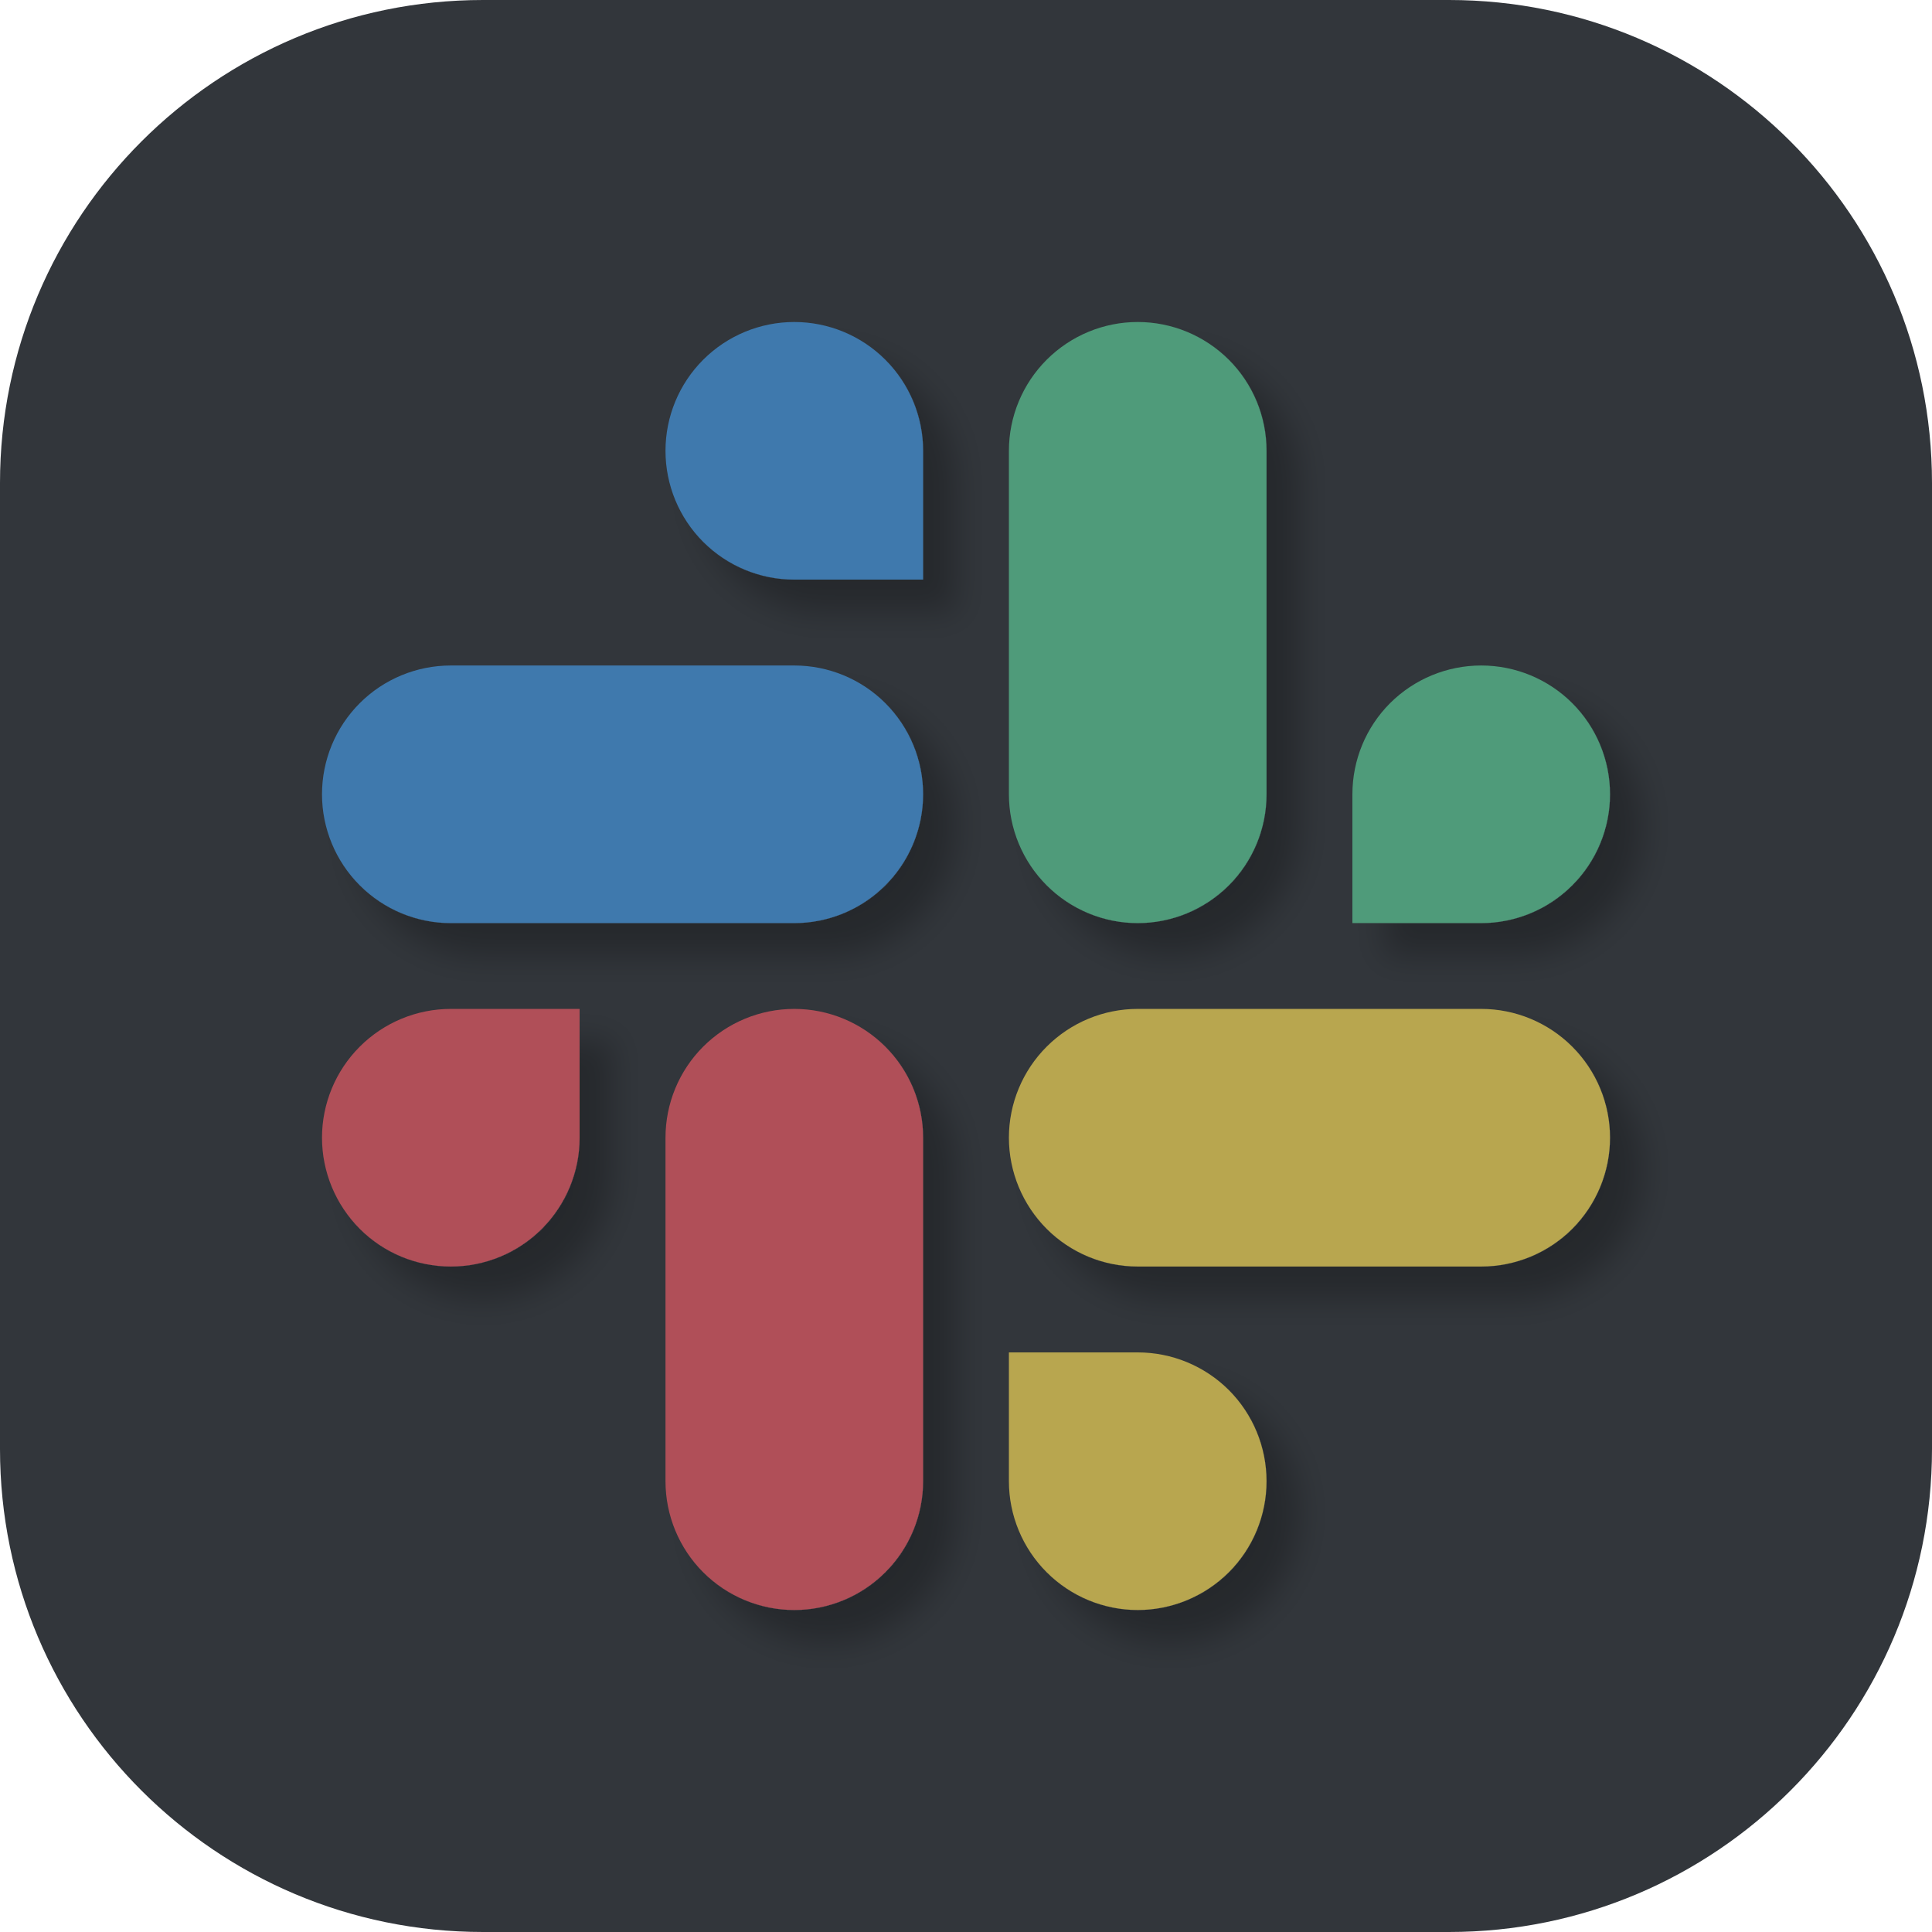
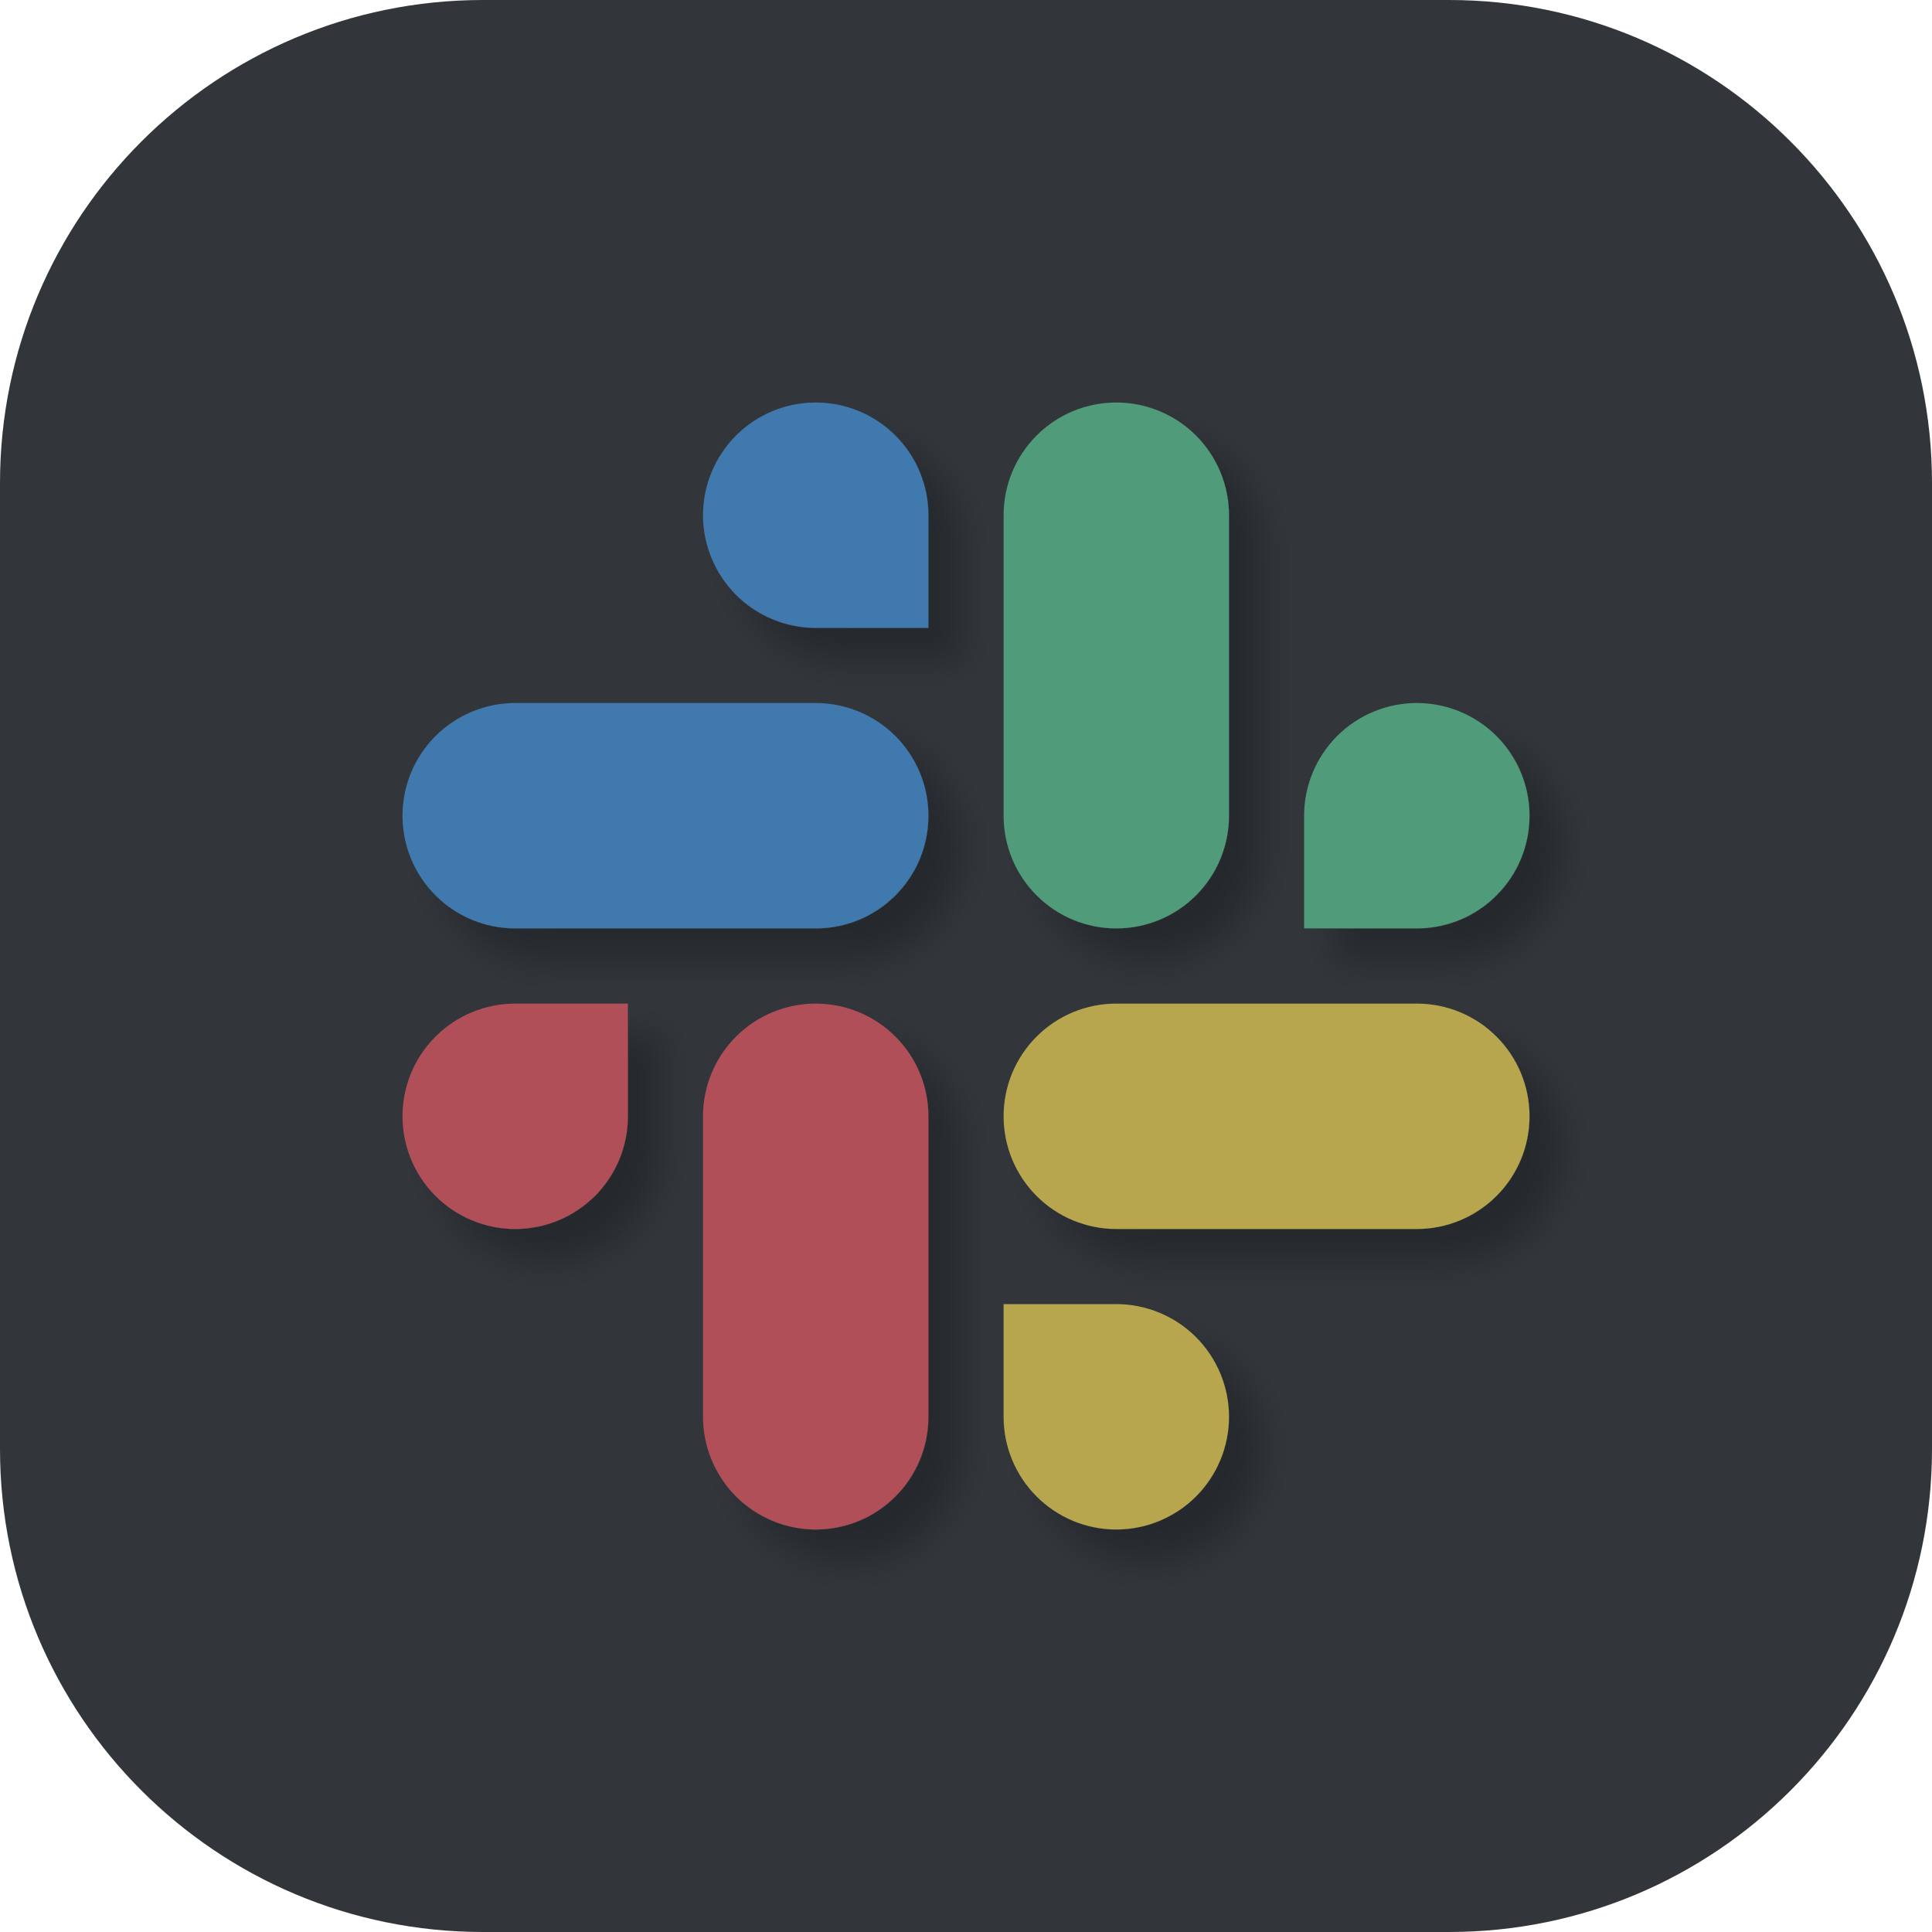
<svg xmlns="http://www.w3.org/2000/svg" width="24" height="24" viewBox="0 0 24 24" fill="none">
  <rect width="24" height="24" rx="6" fill="#32363B" />
-   <g filter="url(#filter0_d_101_1200)">
-     <path d="M14.133 4C13.709 4 13.302 4.169 13.002 4.469C12.702 4.769 12.533 5.176 12.533 5.6V9.867C12.533 10.291 12.702 10.698 13.002 10.998C13.302 11.298 13.709 11.467 14.133 11.467C14.558 11.467 14.964 11.298 15.265 10.998C15.565 10.698 15.733 10.291 15.733 9.867V5.6C15.733 5.176 15.565 4.769 15.265 4.469C14.964 4.169 14.558 4 14.133 4ZM18.4 8.267C18.824 8.267 19.231 8.435 19.531 8.735C19.831 9.035 20 9.442 20 9.867C20 10.291 19.831 10.698 19.531 10.998C19.231 11.298 18.824 11.467 18.4 11.467H16.8V9.867C16.8 9.442 16.968 9.035 17.268 8.735C17.569 8.435 17.976 8.267 18.4 8.267Z" fill="#4F9B7A" />
-     <path d="M9.867 12.533C9.442 12.533 9.035 12.702 8.735 13.002C8.435 13.302 8.267 13.709 8.267 14.133V18.4C8.267 18.824 8.435 19.231 8.735 19.531C9.035 19.831 9.442 20 9.867 20C10.291 20 10.698 19.831 10.998 19.531C11.298 19.231 11.467 18.824 11.467 18.4V14.133C11.467 13.709 11.298 13.302 10.998 13.002C10.698 12.702 10.291 12.533 9.867 12.533ZM5.6 15.733C5.176 15.733 4.769 15.565 4.469 15.265C4.169 14.964 4 14.557 4 14.133C4 13.709 4.169 13.302 4.469 13.002C4.769 12.702 5.176 12.533 5.6 12.533H7.2V14.133C7.2 14.557 7.031 14.964 6.731 15.265C6.431 15.565 6.024 15.733 5.6 15.733Z" fill="#B04F58" />
-     <path d="M20 14.133C20 13.709 19.831 13.302 19.531 13.002C19.231 12.702 18.824 12.533 18.4 12.533H14.133C13.709 12.533 13.302 12.702 13.002 13.002C12.702 13.302 12.533 13.709 12.533 14.133C12.533 14.557 12.702 14.964 13.002 15.265C13.302 15.565 13.709 15.733 14.133 15.733H18.4C18.824 15.733 19.231 15.565 19.531 15.265C19.831 14.964 20 14.557 20 14.133ZM14.133 20C14.558 20 14.964 19.831 15.265 19.531C15.565 19.231 15.733 18.824 15.733 18.4C15.733 17.976 15.565 17.569 15.265 17.268C14.964 16.968 14.558 16.8 14.133 16.8H12.533V18.4C12.533 18.824 12.702 19.231 13.002 19.531C13.302 19.831 13.709 20 14.133 20Z" fill="#B8A64F" />
-     <path d="M11.467 9.867C11.467 9.442 11.298 9.035 10.998 8.735C10.698 8.435 10.291 8.267 9.867 8.267H5.6C5.176 8.267 4.769 8.435 4.469 8.735C4.169 9.035 4 9.442 4 9.867C4 10.291 4.169 10.698 4.469 10.998C4.769 11.298 5.176 11.467 5.6 11.467H9.867C10.291 11.467 10.698 11.298 10.998 10.998C11.298 10.698 11.467 10.291 11.467 9.867ZM9.867 4C9.442 4 9.035 4.169 8.735 4.469C8.435 4.769 8.267 5.176 8.267 5.6C8.267 6.024 8.435 6.431 8.735 6.731C9.035 7.031 9.442 7.2 9.867 7.2H11.467V5.6C11.467 5.176 11.298 4.769 10.998 4.469C10.698 4.169 10.291 4 9.867 4Z" fill="#3F79AD" />
+   <g filter="url(#filter0_d_279_766)">
+     <path d="M13.867 5C13.495 5 13.139 5.147 12.877 5.41C12.614 5.673 12.467 6.029 12.467 6.4V10.133C12.467 10.505 12.614 10.861 12.877 11.123C13.139 11.386 13.495 11.533 13.867 11.533C14.238 11.533 14.594 11.386 14.857 11.123C15.119 10.861 15.267 10.505 15.267 10.133V6.4C15.267 6.029 15.119 5.673 14.857 5.41C14.594 5.147 14.238 5 13.867 5ZM17.6 8.733C17.971 8.733 18.328 8.881 18.59 9.143C18.853 9.406 19 9.762 19 10.133C19 10.505 18.853 10.861 18.59 11.123C18.328 11.386 17.971 11.533 17.6 11.533H16.2V10.133C16.2 9.762 16.348 9.406 16.61 9.143C16.873 8.881 17.229 8.733 17.6 8.733Z" fill="#4F9B7A" />
+     <path d="M10.133 12.467C9.762 12.467 9.406 12.614 9.143 12.877C8.881 13.139 8.733 13.495 8.733 13.867V17.6C8.733 17.971 8.881 18.327 9.143 18.59C9.406 18.852 9.762 19 10.133 19C10.505 19 10.861 18.852 11.123 18.59C11.386 18.327 11.533 17.971 11.533 17.6V13.867C11.533 13.495 11.386 13.139 11.123 12.877C10.861 12.614 10.505 12.467 10.133 12.467ZM6.4 15.267C6.029 15.267 5.673 15.119 5.41 14.857C5.147 14.594 5 14.238 5 13.867C5 13.495 5.147 13.139 5.41 12.877C5.673 12.614 6.029 12.467 6.4 12.467H7.8V13.867C7.8 14.238 7.653 14.594 7.39 14.857C7.127 15.119 6.771 15.267 6.4 15.267Z" fill="#B04F58" />
+     <path d="M19 13.867C19 13.495 18.853 13.139 18.59 12.877C18.328 12.614 17.971 12.467 17.6 12.467H13.867C13.495 12.467 13.139 12.614 12.877 12.877C12.614 13.139 12.467 13.495 12.467 13.867C12.467 14.238 12.614 14.594 12.877 14.857C13.139 15.119 13.495 15.267 13.867 15.267H17.6C17.971 15.267 18.328 15.119 18.59 14.857C18.853 14.594 19 14.238 19 13.867ZM13.867 19C14.238 19 14.594 18.852 14.857 18.59C15.119 18.327 15.267 17.971 15.267 17.6C15.267 17.229 15.119 16.873 14.857 16.61C14.594 16.348 14.238 16.2 13.867 16.2H12.467V17.6C12.467 17.971 12.614 18.327 12.877 18.59C13.139 18.852 13.495 19 13.867 19Z" fill="#B8A64F" />
+     <path d="M11.533 10.133C11.533 9.762 11.386 9.406 11.123 9.143C10.861 8.881 10.505 8.733 10.133 8.733H6.4C6.029 8.733 5.673 8.881 5.41 9.143C5.147 9.406 5 9.762 5 10.133C5 10.505 5.147 10.861 5.41 11.123C5.673 11.386 6.029 11.533 6.4 11.533H10.133C10.505 11.533 10.861 11.386 11.123 11.123C11.386 10.861 11.533 10.505 11.533 10.133ZM10.133 5C9.762 5 9.406 5.147 9.143 5.41C8.881 5.673 8.733 6.029 8.733 6.4C8.733 6.771 8.881 7.127 9.143 7.39C9.406 7.652 9.762 7.8 10.133 7.8H11.533V6.4C11.533 6.029 11.386 5.673 11.123 5.41C10.861 5.147 10.505 5 10.133 5Z" fill="#3F79AD" />
  </g>
  <defs>
-     <filter id="filter0_d_101_1200" x="4" y="4" width="16.8" height="16.8" filterUnits="userSpaceOnUse" color-interpolation-filters="sRGB">
+     <filter id="filter0_d_279_766" x="5" y="5" width="14.8" height="14.8" filterUnits="userSpaceOnUse" color-interpolation-filters="sRGB">
      <feFlood flood-opacity="0" result="BackgroundImageFix" />
      <feColorMatrix in="SourceAlpha" type="matrix" values="0 0 0 0 0 0 0 0 0 0 0 0 0 0 0 0 0 0 127 0" result="hardAlpha" />
      <feOffset dx="0.4" dy="0.4" />
      <feGaussianBlur stdDeviation="0.2" />
      <feComposite in2="hardAlpha" operator="out" />
      <feColorMatrix type="matrix" values="0 0 0 0 0 0 0 0 0 0 0 0 0 0 0 0 0 0 0.25 0" />
-       <feBlend mode="normal" in2="BackgroundImageFix" result="effect1_dropShadow_101_1200" />
-       <feBlend mode="normal" in="SourceGraphic" in2="effect1_dropShadow_101_1200" result="shape" />
+       <feBlend mode="normal" in2="BackgroundImageFix" result="effect1_dropShadow_279_766" />
+       <feBlend mode="normal" in="SourceGraphic" in2="effect1_dropShadow_279_766" result="shape" />
    </filter>
  </defs>
</svg>
